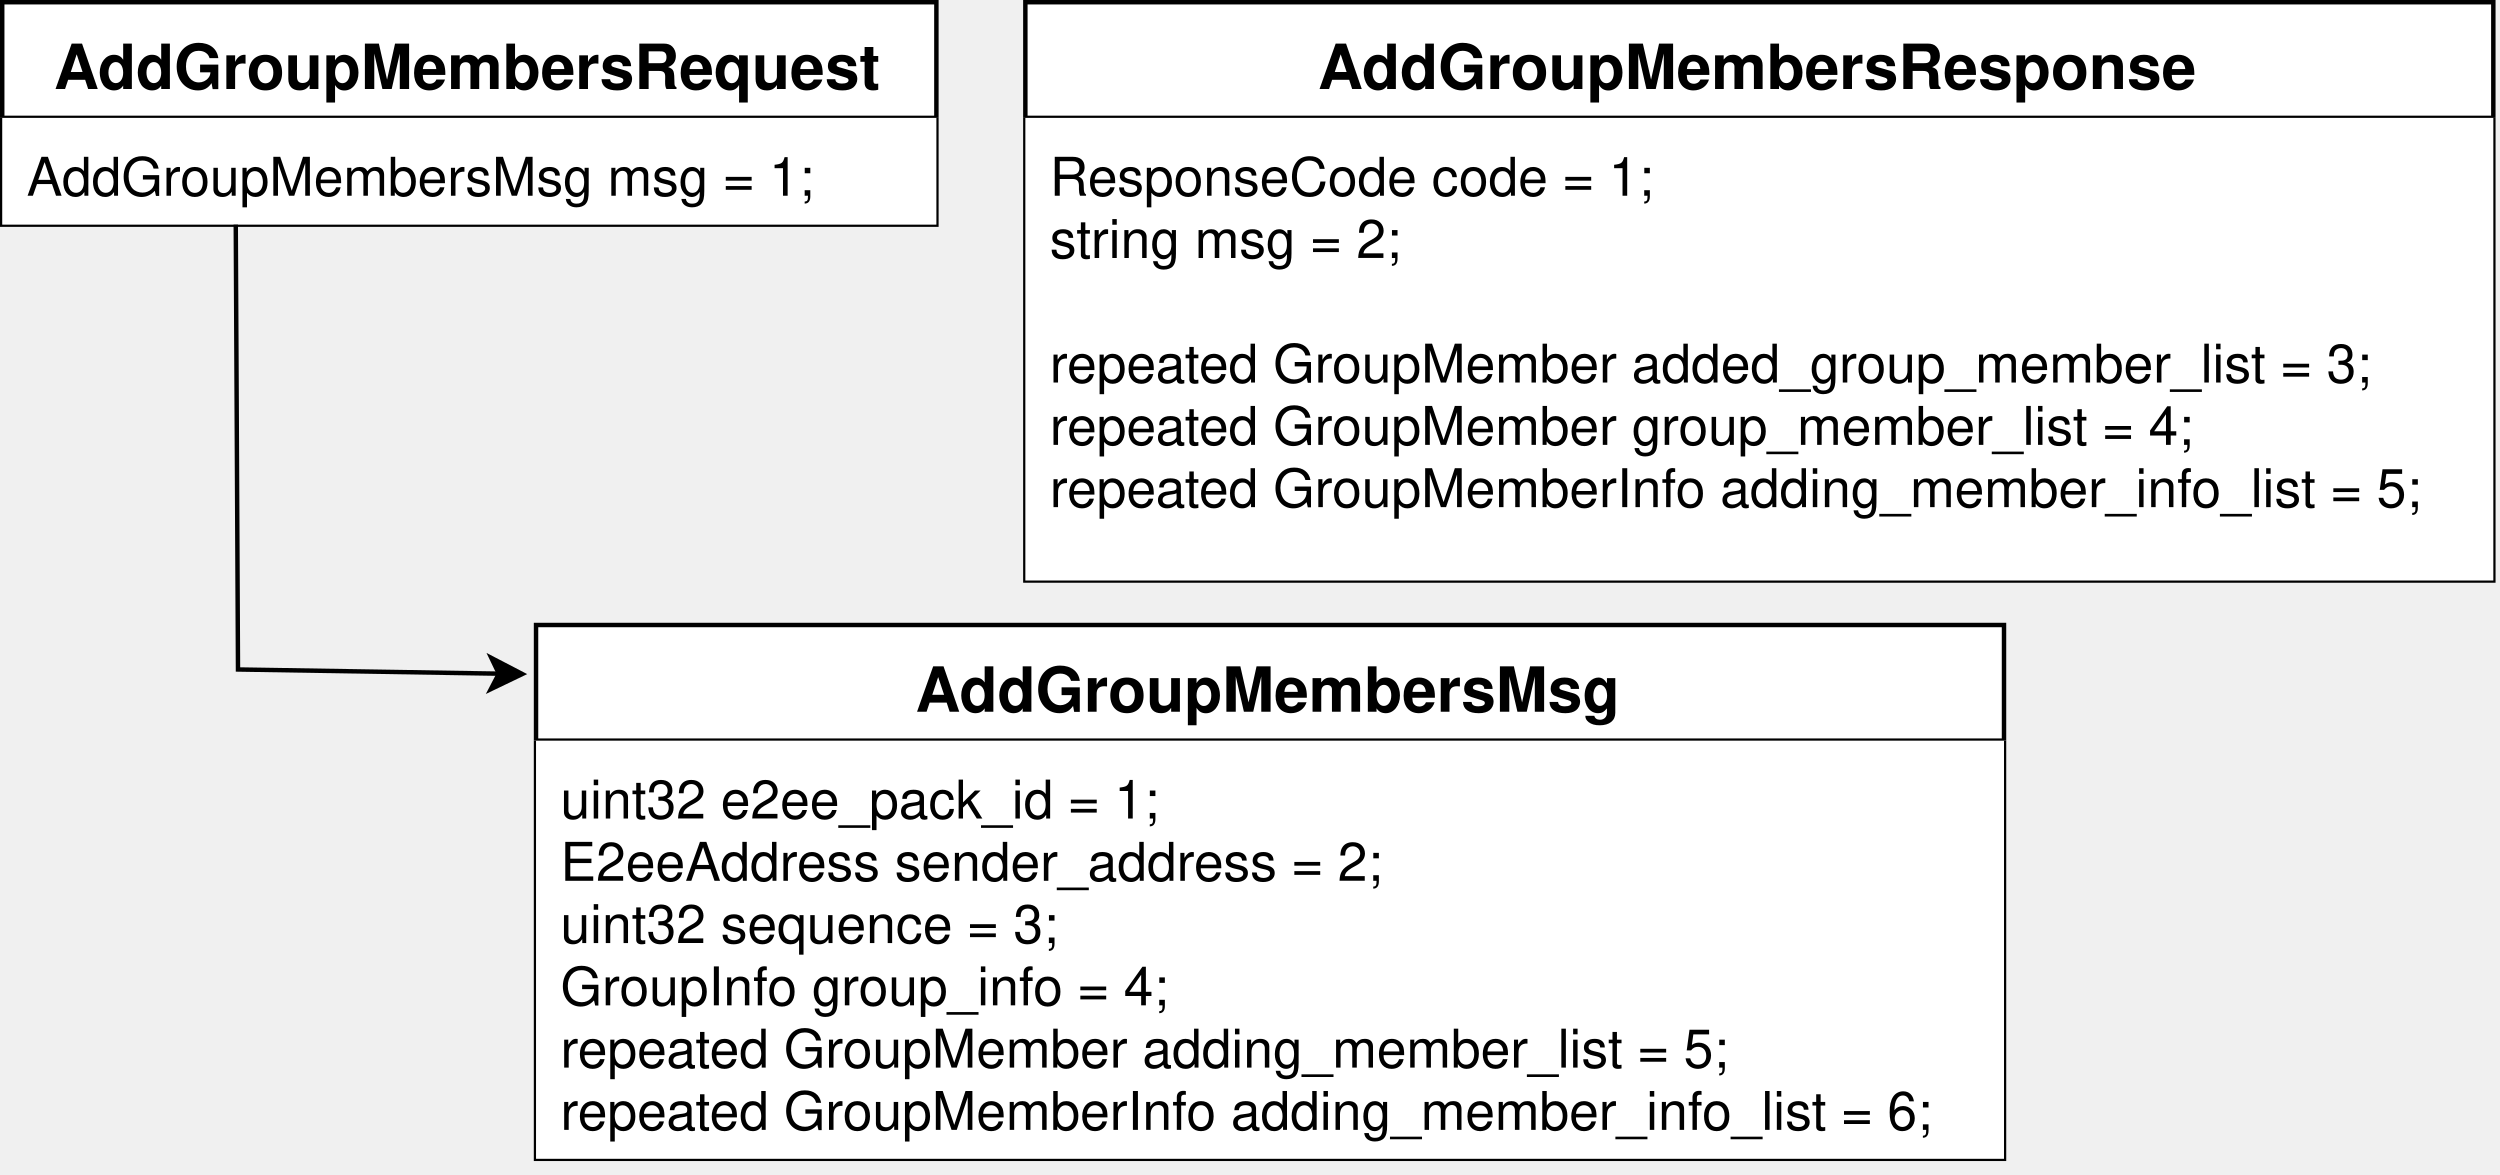
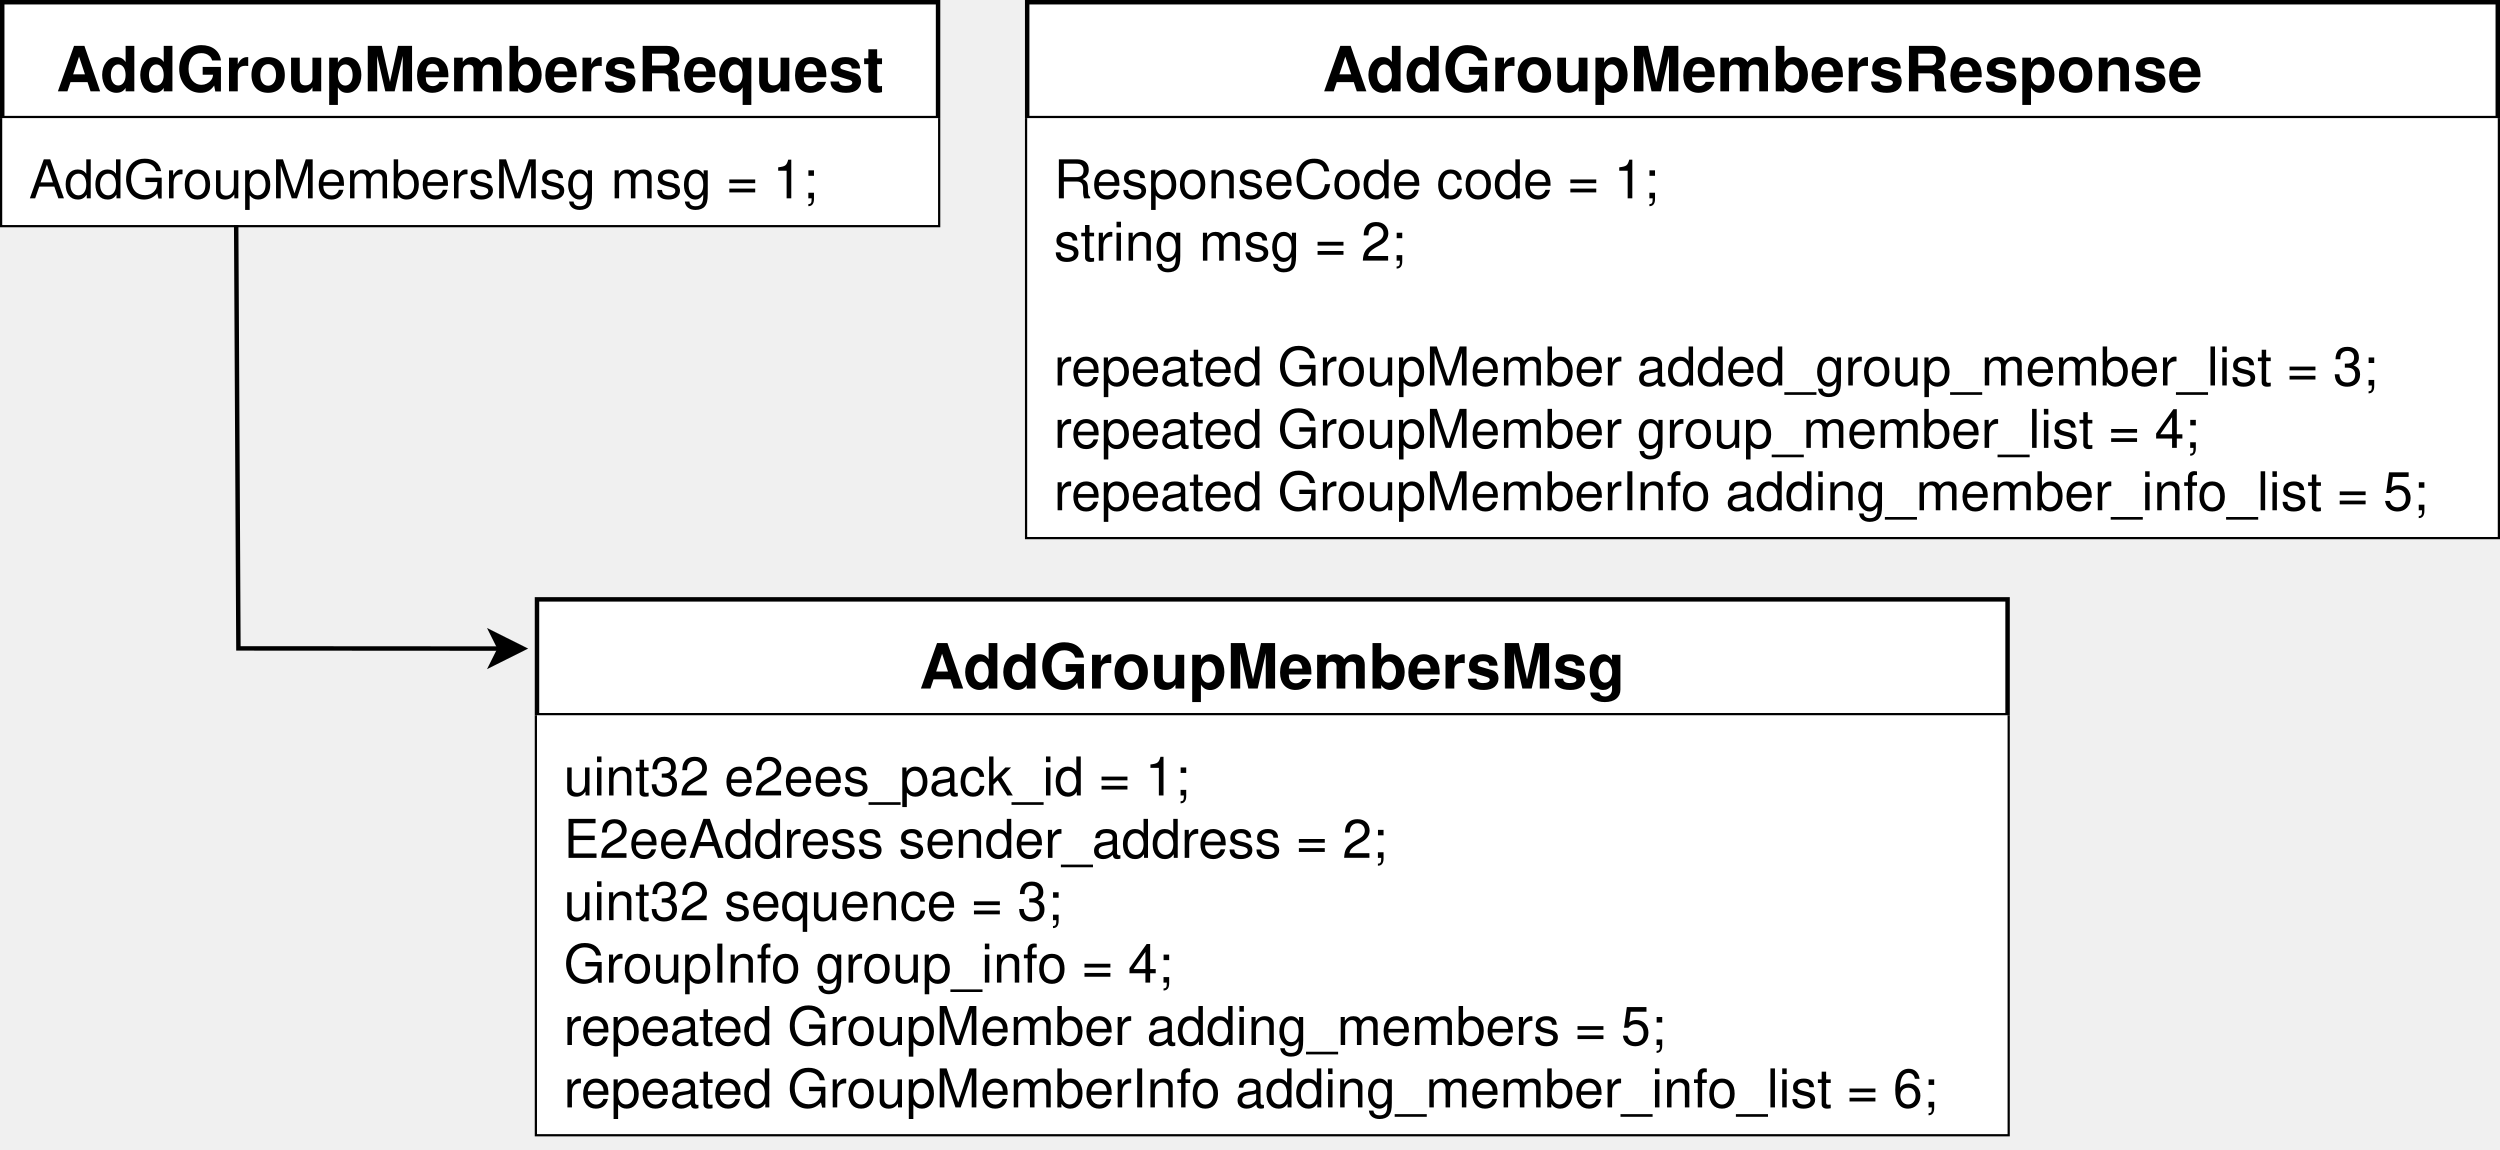
- <svg xmlns="http://www.w3.org/2000/svg" version="1.1" width="562px" height="264px" viewBox="-0.5 -0.5 562 264">
+ <svg xmlns="http://www.w3.org/2000/svg" style="background: transparent; background-color: transparent; color-scheme: light dark;" version="1.1" width="561px" height="258px" viewBox="-0.5 -0.5 561 258">
  <defs>
    <clipPath id="mx-clip-4-31-202-24-0">
      <rect x="4" y="31" width="202" height="24" />
    </clipPath>
-     <clipPath id="mx-clip-234-31-322-104-0">
-       <rect x="234" y="31" width="322" height="104" />
+     <clipPath id="mx-clip-234-31-322-94-0">
+       <rect x="234" y="31" width="322" height="94" />
    </clipPath>
-     <clipPath id="mx-clip-124-171-322-94-0">
-       <rect x="124" y="171" width="322" height="94" />
+     <clipPath id="mx-clip-124-165-322-94-0">
+       <rect x="124" y="165" width="322" height="94" />
    </clipPath>
  </defs>
  <g>
-     <g>
-       <path d="M 0 26 L 0 0 L 210 0 L 210 26" fill="rgb(255, 255, 255)" stroke="rgb(0, 0, 0)" stroke-miterlimit="10" pointer-events="all" />
-       <path d="M 0 26 L 0 50 L 210 50 L 210 26" fill="none" stroke="rgb(0, 0, 0)" stroke-miterlimit="10" pointer-events="none" />
-       <path d="M 0 26 L 210 26" fill="none" stroke="rgb(0, 0, 0)" stroke-miterlimit="10" pointer-events="none" />
-     </g>
-     <g>
-       <g fill="rgb(0, 0, 0)" font-family="Helvetica" font-weight="bold" text-anchor="middle" font-size="14px">
-         <text x="104.5" y="19.5">AddGroupMembersRequest</text>
+     <g data-cell-id="0">
+       <g data-cell-id="1">
+         <g data-cell-id="mEdLjX2uqbYOL4g9AJ5O-1">
+           <g>
+             <path d="M 0 26 L 0 0 L 210 0 L 210 26" fill="#ffffff" stroke="#000000" stroke-miterlimit="10" pointer-events="all" style="fill: light-dark(#ffffff, var(--ge-dark-color, #121212)); stroke: light-dark(rgb(0, 0, 0), rgb(255, 255, 255));" />
+             <path d="M 0 26 L 0 50 L 210 50 L 210 26" fill="none" stroke="#000000" stroke-miterlimit="10" pointer-events="none" style="stroke: light-dark(rgb(0, 0, 0), rgb(255, 255, 255));" />
+             <path d="M 0 26 L 210 26" fill="none" stroke="#000000" stroke-miterlimit="10" pointer-events="none" style="stroke: light-dark(rgb(0, 0, 0), rgb(255, 255, 255));" />
+           </g>
+           <g>
+             <g fill="#000000" font-family="Helvetica" font-weight="bold" text-anchor="middle" font-size="14px" style="fill: light-dark(rgb(0, 0, 0), rgb(255, 255, 255));">
+               <text x="105" y="20">AddGroupMembersRequest</text>
+             </g>
+           </g>
+           <g data-cell-id="mEdLjX2uqbYOL4g9AJ5O-2">
+             <g>
+               <rect x="0" y="26" width="210" height="24" fill="#ffffff" stroke="none" pointer-events="all" style="fill: rgb(255, 255, 255);" />
+             </g>
+             <g>
+               <g fill="#000000" font-family="Helvetica" font-size="12px" clip-path="url(#mx-clip-4-31-202-24-0)" style="fill: light-dark(rgb(0, 0, 0), rgb(255, 255, 255));">
+                 <text x="6" y="44">AddGroupMembersMsg msg = 1;</text>
+               </g>
+             </g>
+           </g>
+         </g>
+         <g data-cell-id="mEdLjX2uqbYOL4g9AJ5O-3">
+           <g>
+             <path d="M 230 26 L 230 0 L 560 0 L 560 26" fill="#ffffff" stroke="#000000" stroke-miterlimit="10" pointer-events="all" style="fill: light-dark(#ffffff, var(--ge-dark-color, #121212)); stroke: light-dark(rgb(0, 0, 0), rgb(255, 255, 255));" />
+             <path d="M 230 26 L 230 120 L 560 120 L 560 26" fill="none" stroke="#000000" stroke-miterlimit="10" pointer-events="none" style="stroke: light-dark(rgb(0, 0, 0), rgb(255, 255, 255));" />
+             <path d="M 230 26 L 560 26" fill="none" stroke="#000000" stroke-miterlimit="10" pointer-events="none" style="stroke: light-dark(rgb(0, 0, 0), rgb(255, 255, 255));" />
+           </g>
+           <g>
+             <g fill="#000000" font-family="Helvetica" font-weight="bold" text-anchor="middle" font-size="14px" style="fill: light-dark(rgb(0, 0, 0), rgb(255, 255, 255));">
+               <text x="395" y="20">AddGroupMembersResponse</text>
+             </g>
+           </g>
+           <g data-cell-id="mEdLjX2uqbYOL4g9AJ5O-4">
+             <g>
+               <rect x="230" y="26" width="330" height="94" fill="#ffffff" stroke="none" pointer-events="all" style="fill: rgb(255, 255, 255);" />
+             </g>
+             <g>
+               <g fill="#000000" font-family="Helvetica" font-size="12px" clip-path="url(#mx-clip-234-31-322-94-0)" style="fill: light-dark(rgb(0, 0, 0), rgb(255, 255, 255));">
+                 <text x="236" y="44">ResponseCode code = 1;</text>
+                 <text x="236" y="58">string msg = 2;</text>
+                 <text x="236" y="86">repeated GroupMember added_group_member_list = 3;</text>
+                 <text x="236" y="100">repeated GroupMember group_member_list = 4;</text>
+                 <text x="236" y="114">repeated GroupMemberInfo adding_member_info_list = 5;</text>
+               </g>
+             </g>
+           </g>
+         </g>
+         <g data-cell-id="mEdLjX2uqbYOL4g9AJ5O-5">
+           <g>
+             <path d="M 120 160 L 120 134 L 450 134 L 450 160" fill="#ffffff" stroke="#000000" stroke-miterlimit="10" pointer-events="all" style="fill: light-dark(#ffffff, var(--ge-dark-color, #121212)); stroke: light-dark(rgb(0, 0, 0), rgb(255, 255, 255));" />
+             <path d="M 120 160 L 120 254 L 450 254 L 450 160" fill="none" stroke="#000000" stroke-miterlimit="10" pointer-events="none" style="stroke: light-dark(rgb(0, 0, 0), rgb(255, 255, 255));" />
+             <path d="M 120 160 L 450 160" fill="none" stroke="#000000" stroke-miterlimit="10" pointer-events="none" style="stroke: light-dark(rgb(0, 0, 0), rgb(255, 255, 255));" />
+           </g>
+           <g>
+             <g fill="#000000" font-family="Helvetica" font-weight="bold" text-anchor="middle" font-size="14px" style="fill: light-dark(rgb(0, 0, 0), rgb(255, 255, 255));">
+               <text x="285" y="154">AddGroupMembersMsg</text>
+             </g>
+           </g>
+           <g data-cell-id="mEdLjX2uqbYOL4g9AJ5O-6">
+             <g>
+               <rect x="120" y="160" width="330" height="94" fill="#ffffff" stroke="none" pointer-events="all" style="fill: rgb(255, 255, 255);" />
+             </g>
+             <g>
+               <g fill="#000000" font-family="Helvetica" font-size="12px" clip-path="url(#mx-clip-124-165-322-94-0)" style="fill: light-dark(rgb(0, 0, 0), rgb(255, 255, 255));">
+                 <text x="126" y="178">uint32 e2ees_pack_id = 1;</text>
+                 <text x="126" y="192">E2eeAddress sender_address = 2;</text>
+                 <text x="126" y="206">uint32 sequence = 3;</text>
+                 <text x="126" y="220">GroupInfo group_info = 4;</text>
+                 <text x="126" y="234">repeated GroupMember adding_members = 5;</text>
+                 <text x="126" y="248">repeated GroupMemberInfo adding_member_info_list = 6;</text>
+               </g>
+             </g>
+           </g>
+         </g>
+         <g data-cell-id="mEdLjX2uqbYOL4g9AJ5O-7">
+           <g>
+             <path d="M 52.5 50 L 53 145 L 111.65 145.04" fill="none" stroke="#000000" stroke-miterlimit="10" pointer-events="stroke" style="stroke: light-dark(rgb(0, 0, 0), rgb(255, 255, 255));" />
+             <path d="M 116.9 145.04 L 109.9 148.54 L 111.65 145.04 L 109.9 141.54 Z" fill="#000000" stroke="#000000" stroke-miterlimit="10" pointer-events="all" style="fill: light-dark(rgb(0, 0, 0), rgb(255, 255, 255)); stroke: light-dark(rgb(0, 0, 0), rgb(255, 255, 255));" />
+           </g>
+         </g>
      </g>
-     </g>
-     <g>
-       <rect x="0" y="26" width="210" height="24" fill="#ffffff" stroke="none" pointer-events="all" />
-     </g>
-     <g>
-       <g fill="rgb(0, 0, 0)" font-family="Helvetica" clip-path="url(#mx-clip-4-31-202-24-0)" font-size="12px">
-         <text x="5.5" y="43.5">AddGroupMembersMsg msg = 1;</text>
-       </g>
-     </g>
-     <g>
-       <path d="M 230 26 L 230 0 L 560 0 L 560 26" fill="rgb(255, 255, 255)" stroke="rgb(0, 0, 0)" stroke-miterlimit="10" pointer-events="all" />
-       <path d="M 230 26 L 230 130 L 560 130 L 560 26" fill="none" stroke="rgb(0, 0, 0)" stroke-miterlimit="10" pointer-events="none" />
-       <path d="M 230 26 L 560 26" fill="none" stroke="rgb(0, 0, 0)" stroke-miterlimit="10" pointer-events="none" />
-     </g>
-     <g>
-       <g fill="rgb(0, 0, 0)" font-family="Helvetica" font-weight="bold" text-anchor="middle" font-size="14px">
-         <text x="394.5" y="19.5">AddGroupMembersResponse</text>
-       </g>
-     </g>
-     <g>
-       <rect x="230" y="26" width="330" height="104" fill="#ffffff" stroke="none" pointer-events="all" />
-     </g>
-     <g>
-       <g fill="rgb(0, 0, 0)" font-family="Helvetica" clip-path="url(#mx-clip-234-31-322-104-0)" font-size="12px">
-         <text x="235.5" y="43.5">ResponseCode code = 1;</text>
-         <text x="235.5" y="57.5">string msg = 2;</text>
-         <text x="235.5" y="85.5">repeated GroupMember added_group_member_list = 3;</text>
-         <text x="235.5" y="99.5">repeated GroupMember group_member_list = 4;</text>
-         <text x="235.5" y="113.5">repeated GroupMemberInfo adding_member_info_list = 5;</text>
-       </g>
-     </g>
-     <g>
-       <path d="M 120 166 L 120 140 L 450 140 L 450 166" fill="rgb(255, 255, 255)" stroke="rgb(0, 0, 0)" stroke-miterlimit="10" pointer-events="all" />
-       <path d="M 120 166 L 120 260 L 450 260 L 450 166" fill="none" stroke="rgb(0, 0, 0)" stroke-miterlimit="10" pointer-events="none" />
-       <path d="M 120 166 L 450 166" fill="none" stroke="rgb(0, 0, 0)" stroke-miterlimit="10" pointer-events="none" />
-     </g>
-     <g>
-       <g fill="rgb(0, 0, 0)" font-family="Helvetica" font-weight="bold" text-anchor="middle" font-size="14px">
-         <text x="284.5" y="159.5">AddGroupMembersMsg</text>
-       </g>
-     </g>
-     <g>
-       <rect x="120" y="166" width="330" height="94" fill="#ffffff" stroke="none" pointer-events="all" />
-     </g>
-     <g>
-       <g fill="rgb(0, 0, 0)" font-family="Helvetica" clip-path="url(#mx-clip-124-171-322-94-0)" font-size="12px">
-         <text x="125.5" y="183.5">uint32 e2ee_pack_id = 1;</text>
-         <text x="125.5" y="197.5">E2eeAddress sender_address = 2;</text>
-         <text x="125.5" y="211.5">uint32 sequence = 3;</text>
-         <text x="125.5" y="225.5">GroupInfo group_info = 4;</text>
-         <text x="125.5" y="239.5">repeated GroupMember adding_member_list = 5;</text>
-         <text x="125.5" y="253.5">repeated GroupMemberInfo adding_member_info_list = 6;</text>
-       </g>
-     </g>
-     <g>
-       <path d="M 52.5 50 L 53 150 L 111.65 150.94" fill="none" stroke="rgb(0, 0, 0)" stroke-miterlimit="10" pointer-events="stroke" />
-       <path d="M 116.9 151.02 L 109.85 154.41 L 111.65 150.94 L 109.96 147.41 Z" fill="rgb(0, 0, 0)" stroke="rgb(0, 0, 0)" stroke-miterlimit="10" pointer-events="all" />
    </g>
  </g>
</svg>
